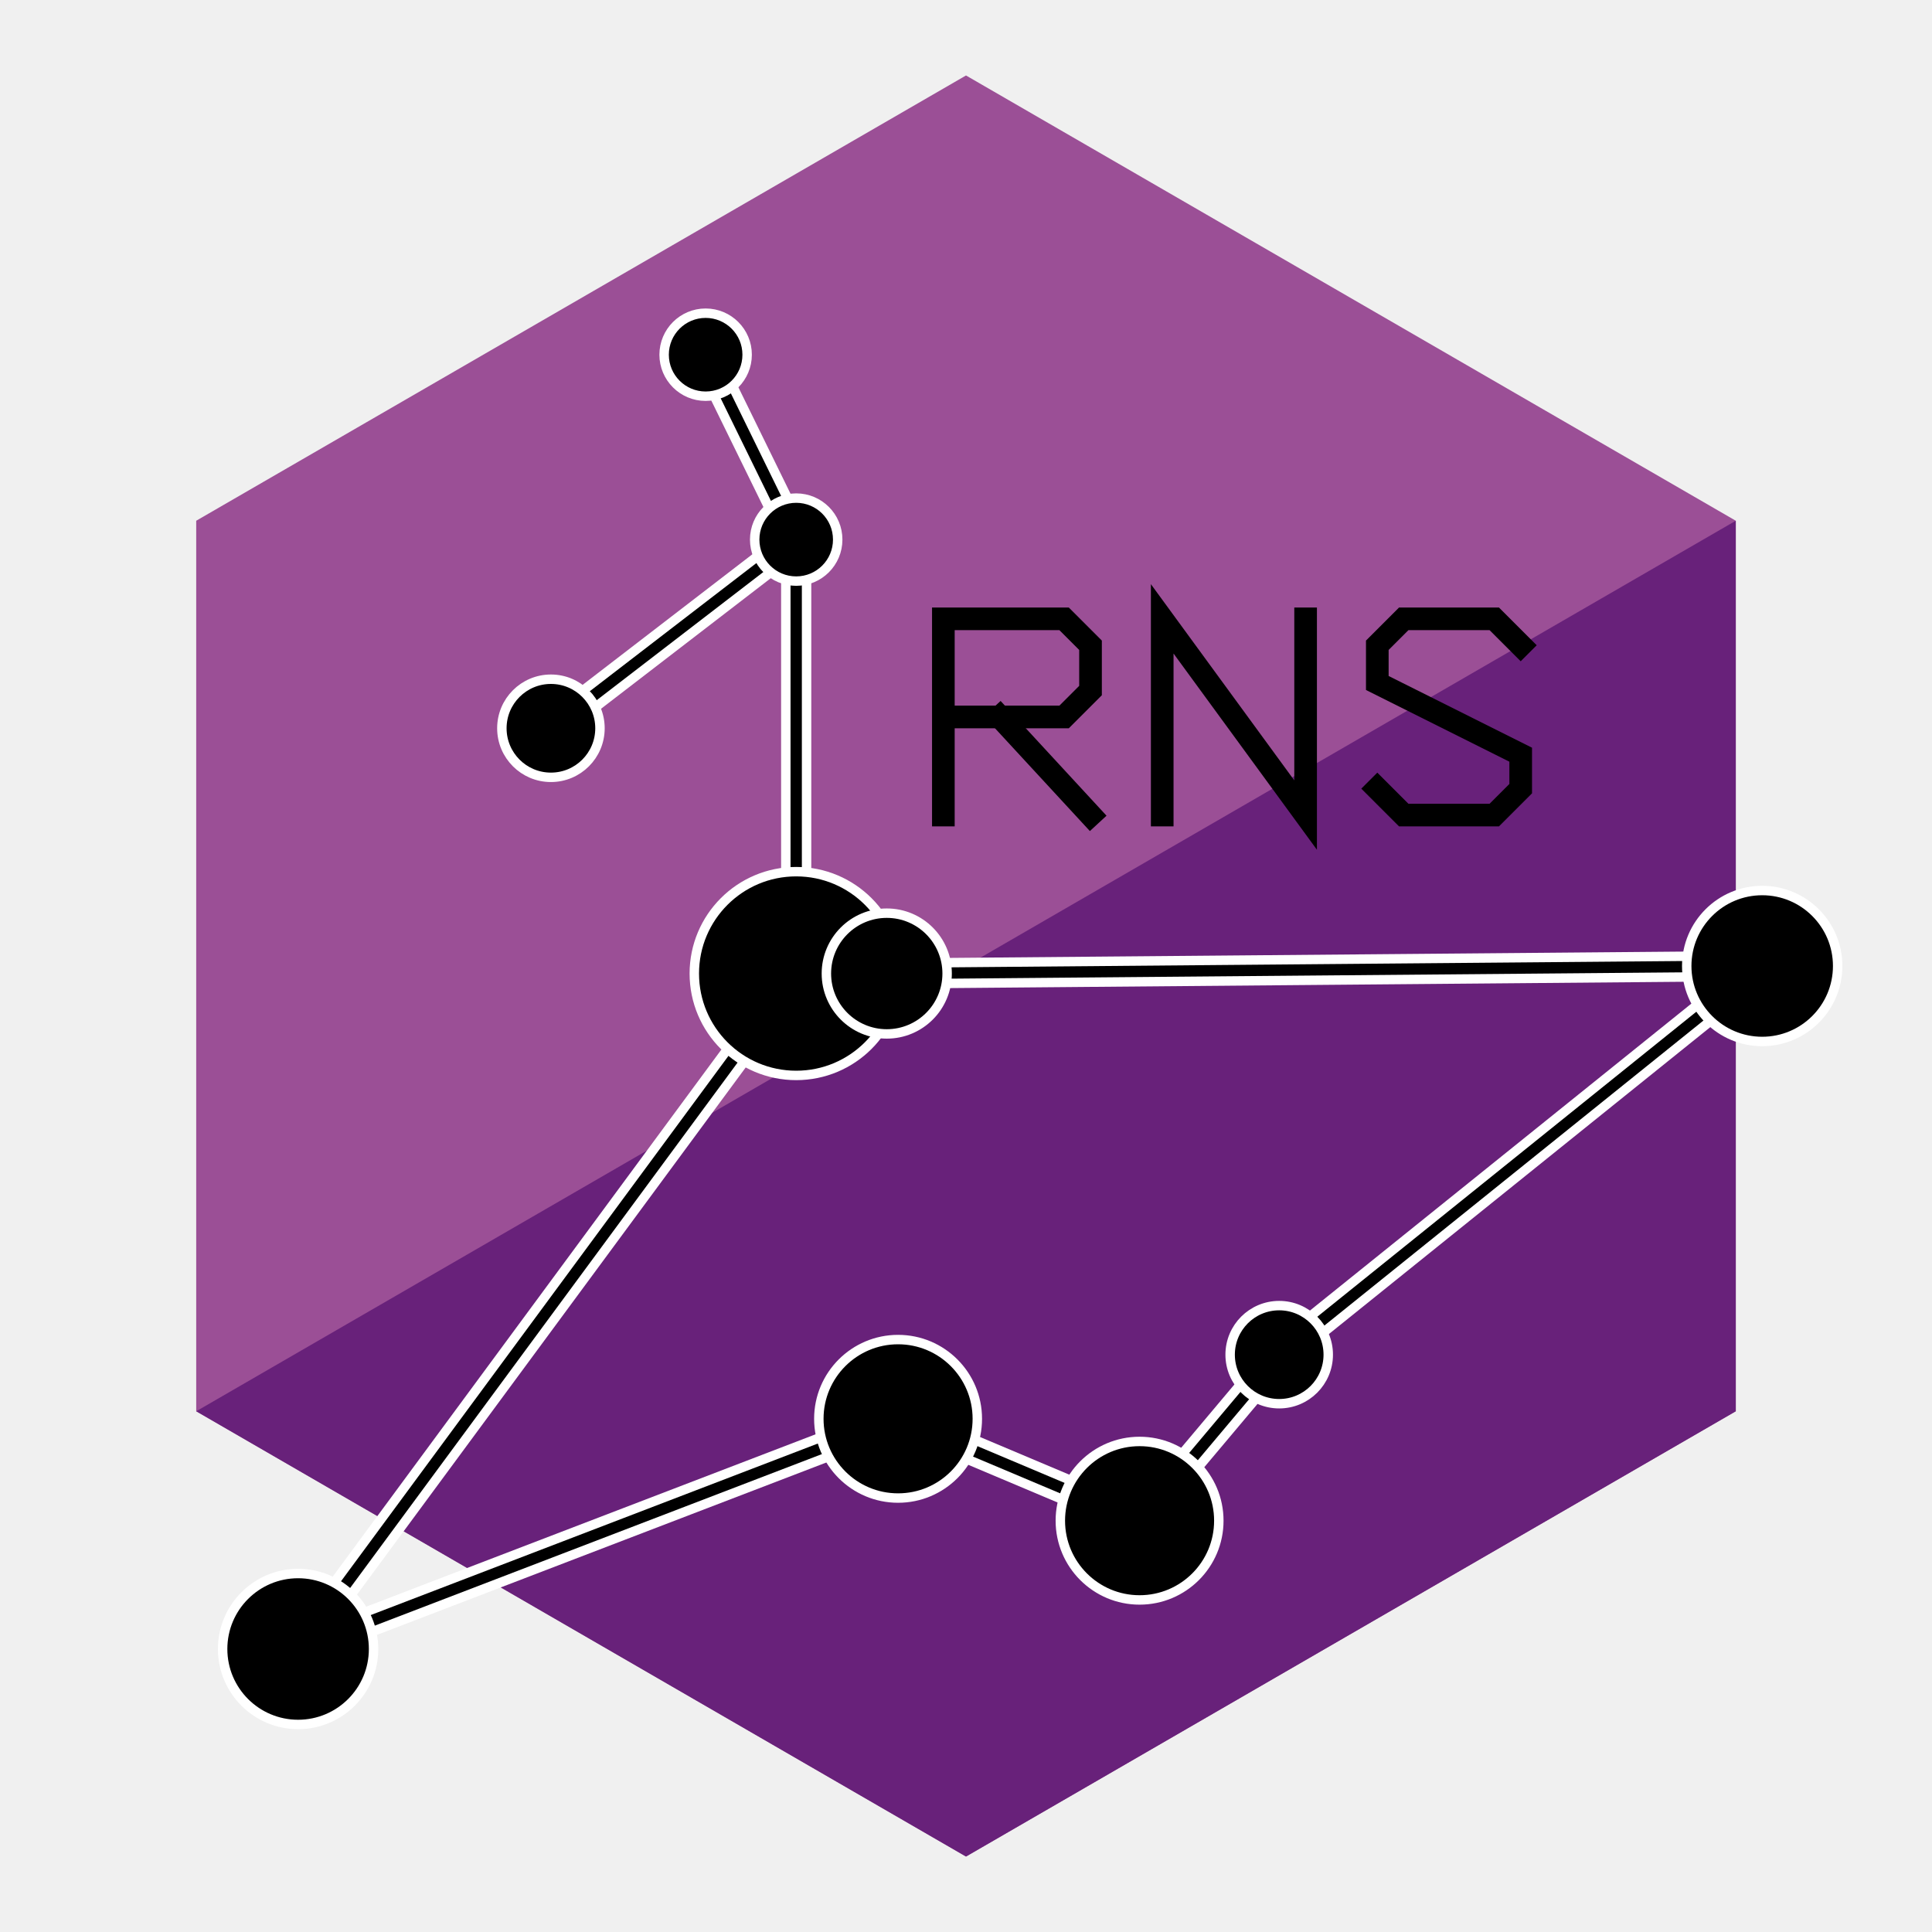
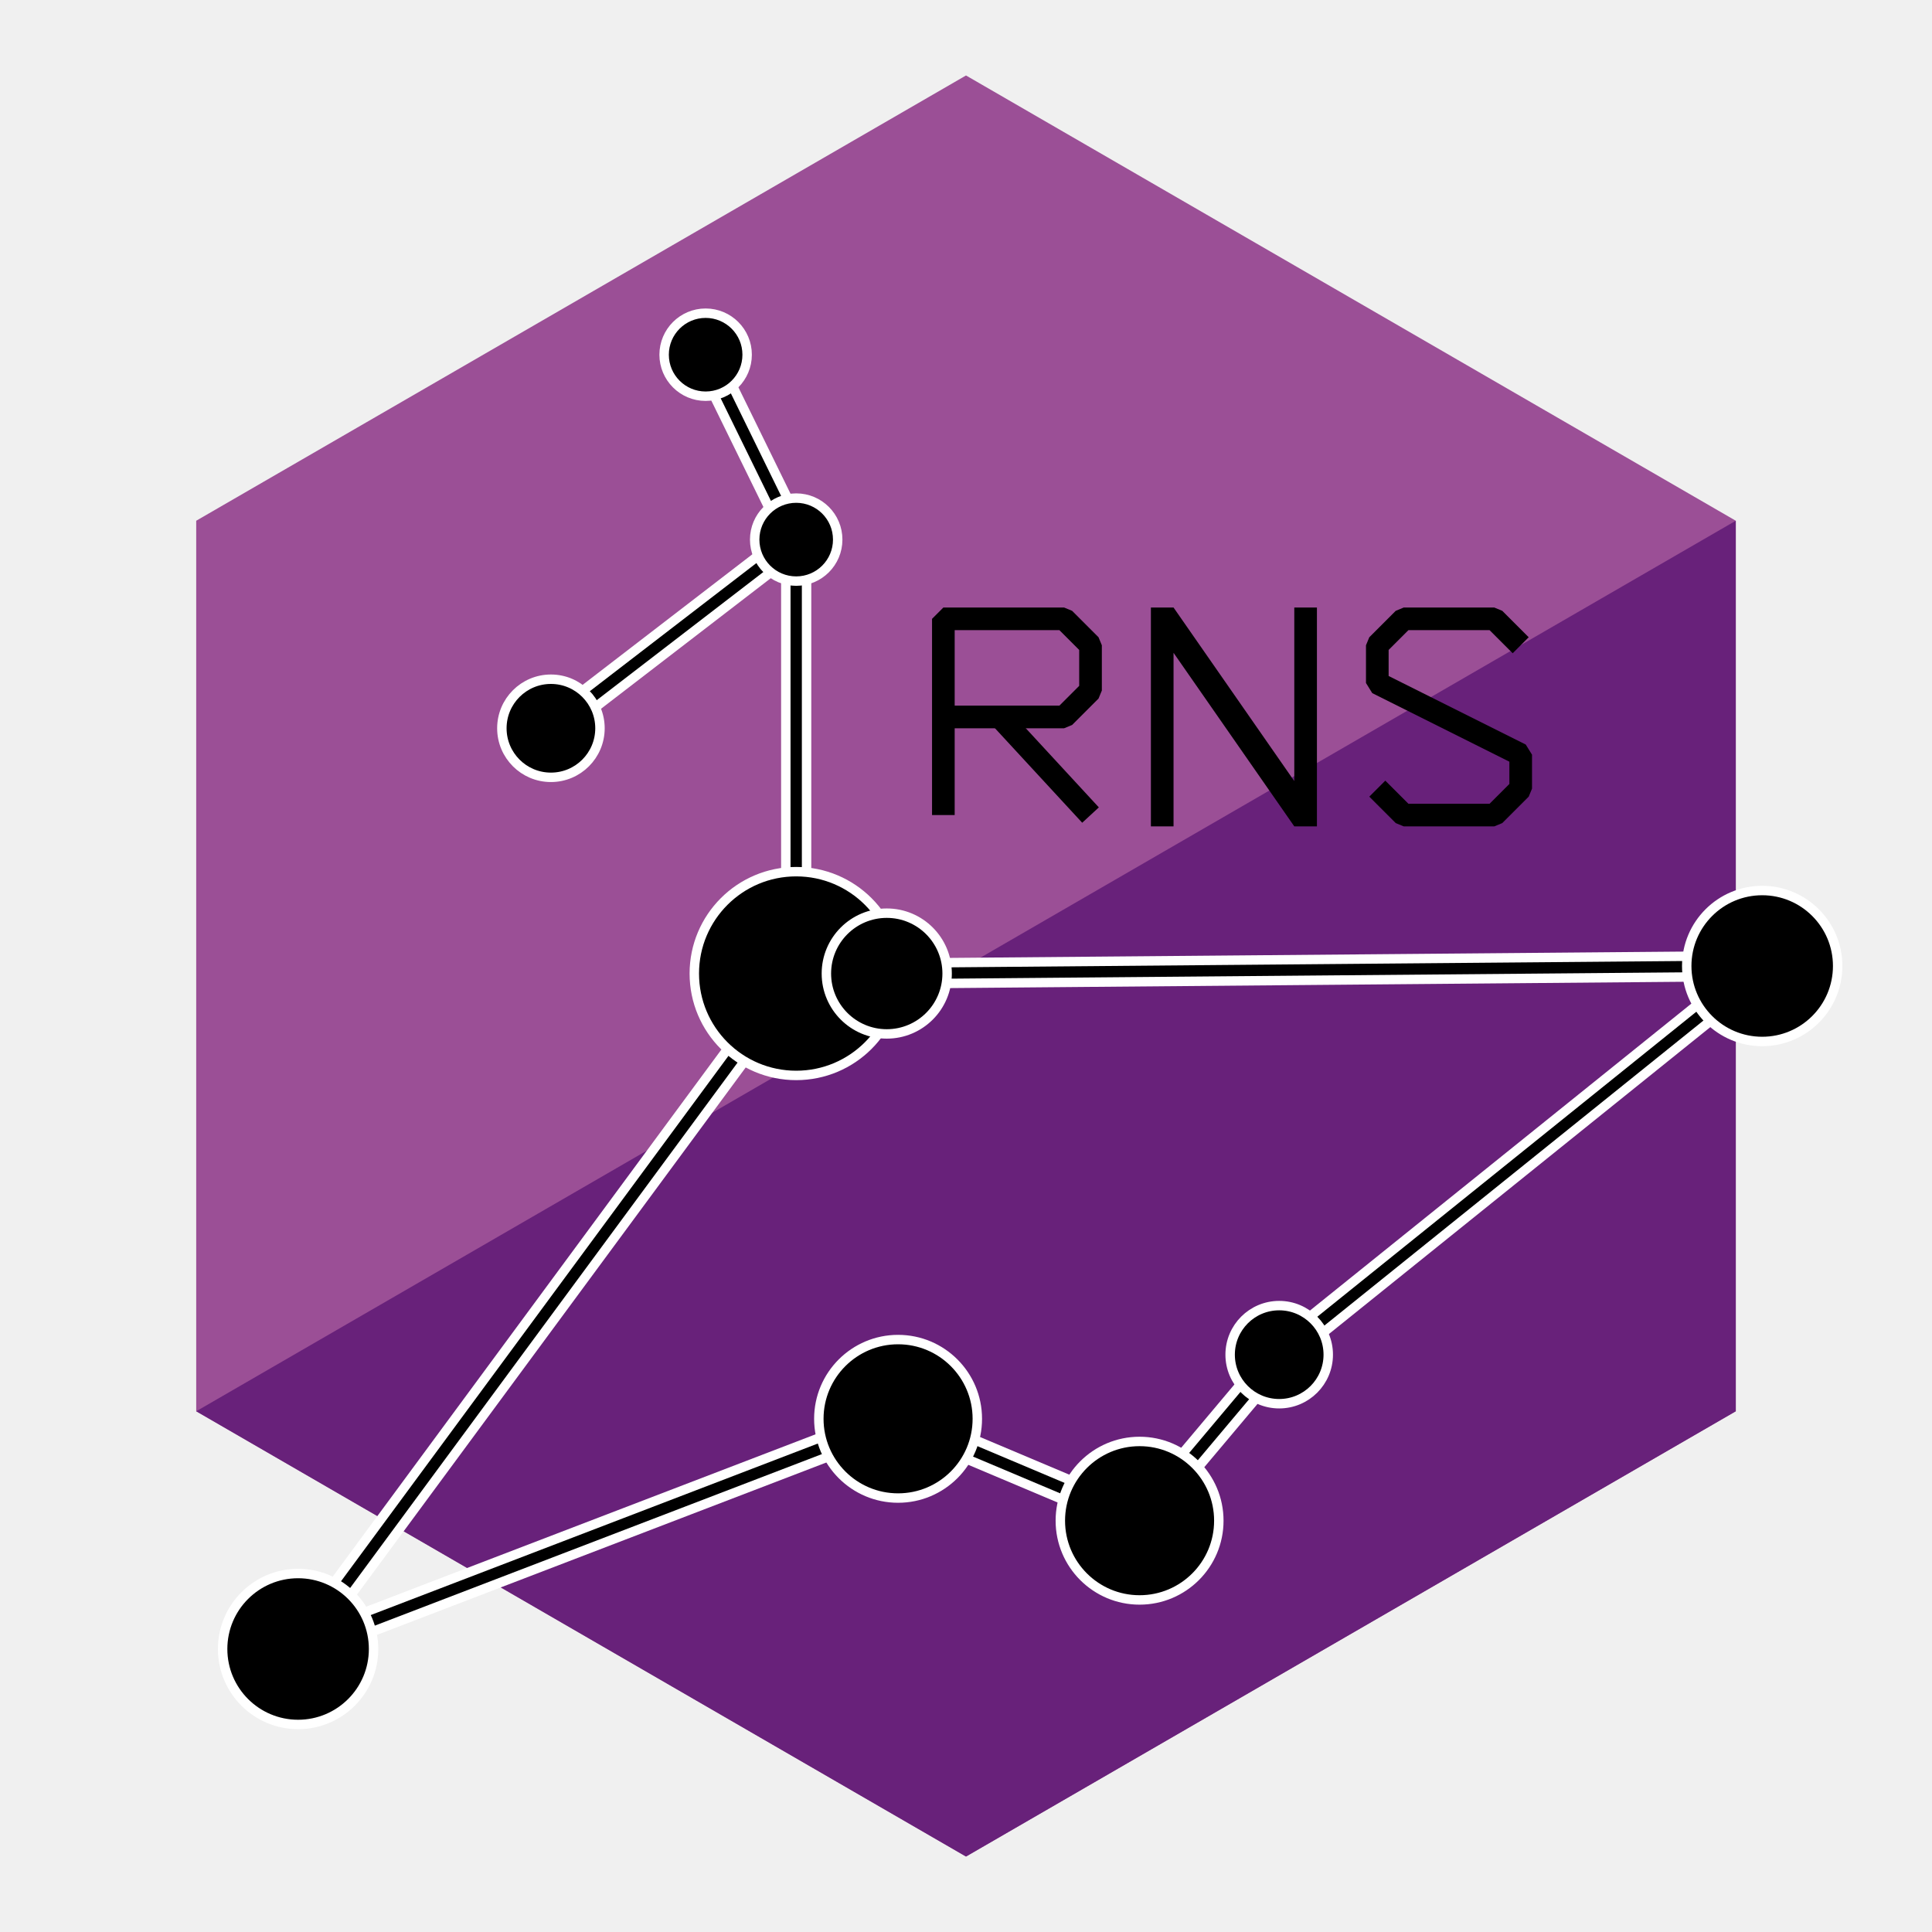
<svg xmlns="http://www.w3.org/2000/svg" width="512" height="512" viewBox="0 0 512 512" role="img" aria-labelledby="title desc">
  <polygon points="256,20 460,138 460,374 256,492 52,374 52,138" fill="#9b4f96" />
  <polygon points="52,374 460,138 460,374 256,492" fill="#68217a" />
  <g stroke="#ffffff" stroke-width="8" stroke-linecap="round">
    <line x1="187" y1="94" x2="211" y2="143" />
    <line x1="211" y1="143" x2="146" y2="193" />
    <line x1="211" y1="143" x2="211" y2="258" />
    <line x1="211" y1="258" x2="79" y2="437" />
    <line x1="235" y1="258" x2="467" y2="256" />
    <line x1="79" y1="437" x2="238" y2="376" />
    <line x1="238" y1="376" x2="302" y2="403" />
    <line x1="302" y1="403" x2="339" y2="359" />
    <line x1="339" y1="359" x2="467" y2="256" />
  </g>
  <g stroke="#000000" stroke-width="3" stroke-linecap="round">
    <line x1="187" y1="94" x2="211" y2="143" />
    <line x1="211" y1="143" x2="146" y2="193" />
    <line x1="211" y1="143" x2="211" y2="258" />
    <line x1="211" y1="258" x2="79" y2="437" />
    <line x1="235" y1="258" x2="467" y2="256" />
    <line x1="79" y1="437" x2="238" y2="376" />
    <line x1="238" y1="376" x2="302" y2="403" />
    <line x1="302" y1="403" x2="339" y2="359" />
    <line x1="339" y1="359" x2="467" y2="256" />
  </g>
  <g fill="#000000" stroke="#ffffff" stroke-width="2.5">
    <circle cx="187" cy="94" r="11" />
    <circle cx="211" cy="143" r="11" />
    <circle cx="146" cy="193" r="13" />
    <circle cx="211" cy="258" r="27" />
    <circle cx="235" cy="258" r="16" />
    <circle cx="79" cy="437" r="20" />
    <circle cx="238" cy="376" r="21" />
    <circle cx="302" cy="403" r="21" />
    <circle cx="339" cy="359" r="13" />
    <circle cx="467" cy="256" r="20" />
  </g>
-   <g fill="none" stroke="#000000" stroke-width="6" stroke-linecap="square" stroke-linejoin="miter">
+   <polygon points="305,219 305,161 311,161 343,207 343,161 349,161 349,219 343,219 311,173 311,219" fill="#000000" />
+   <g fill="none" stroke="#000000" stroke-width="6" stroke-linecap="butt" stroke-linejoin="bevel">
    <polyline points="250,216 250,164 282,164 289,171 289,183 282,190 250,190" />
    <polyline points="265,190 289,216" />
-     <polyline points="308,216 308,164 346,216 346,164" />
    <polyline points="403,171 396,164 372,164 365,171 365,181 403,200 403,209 396,216 372,216 365,209" />
  </g>
</svg>
